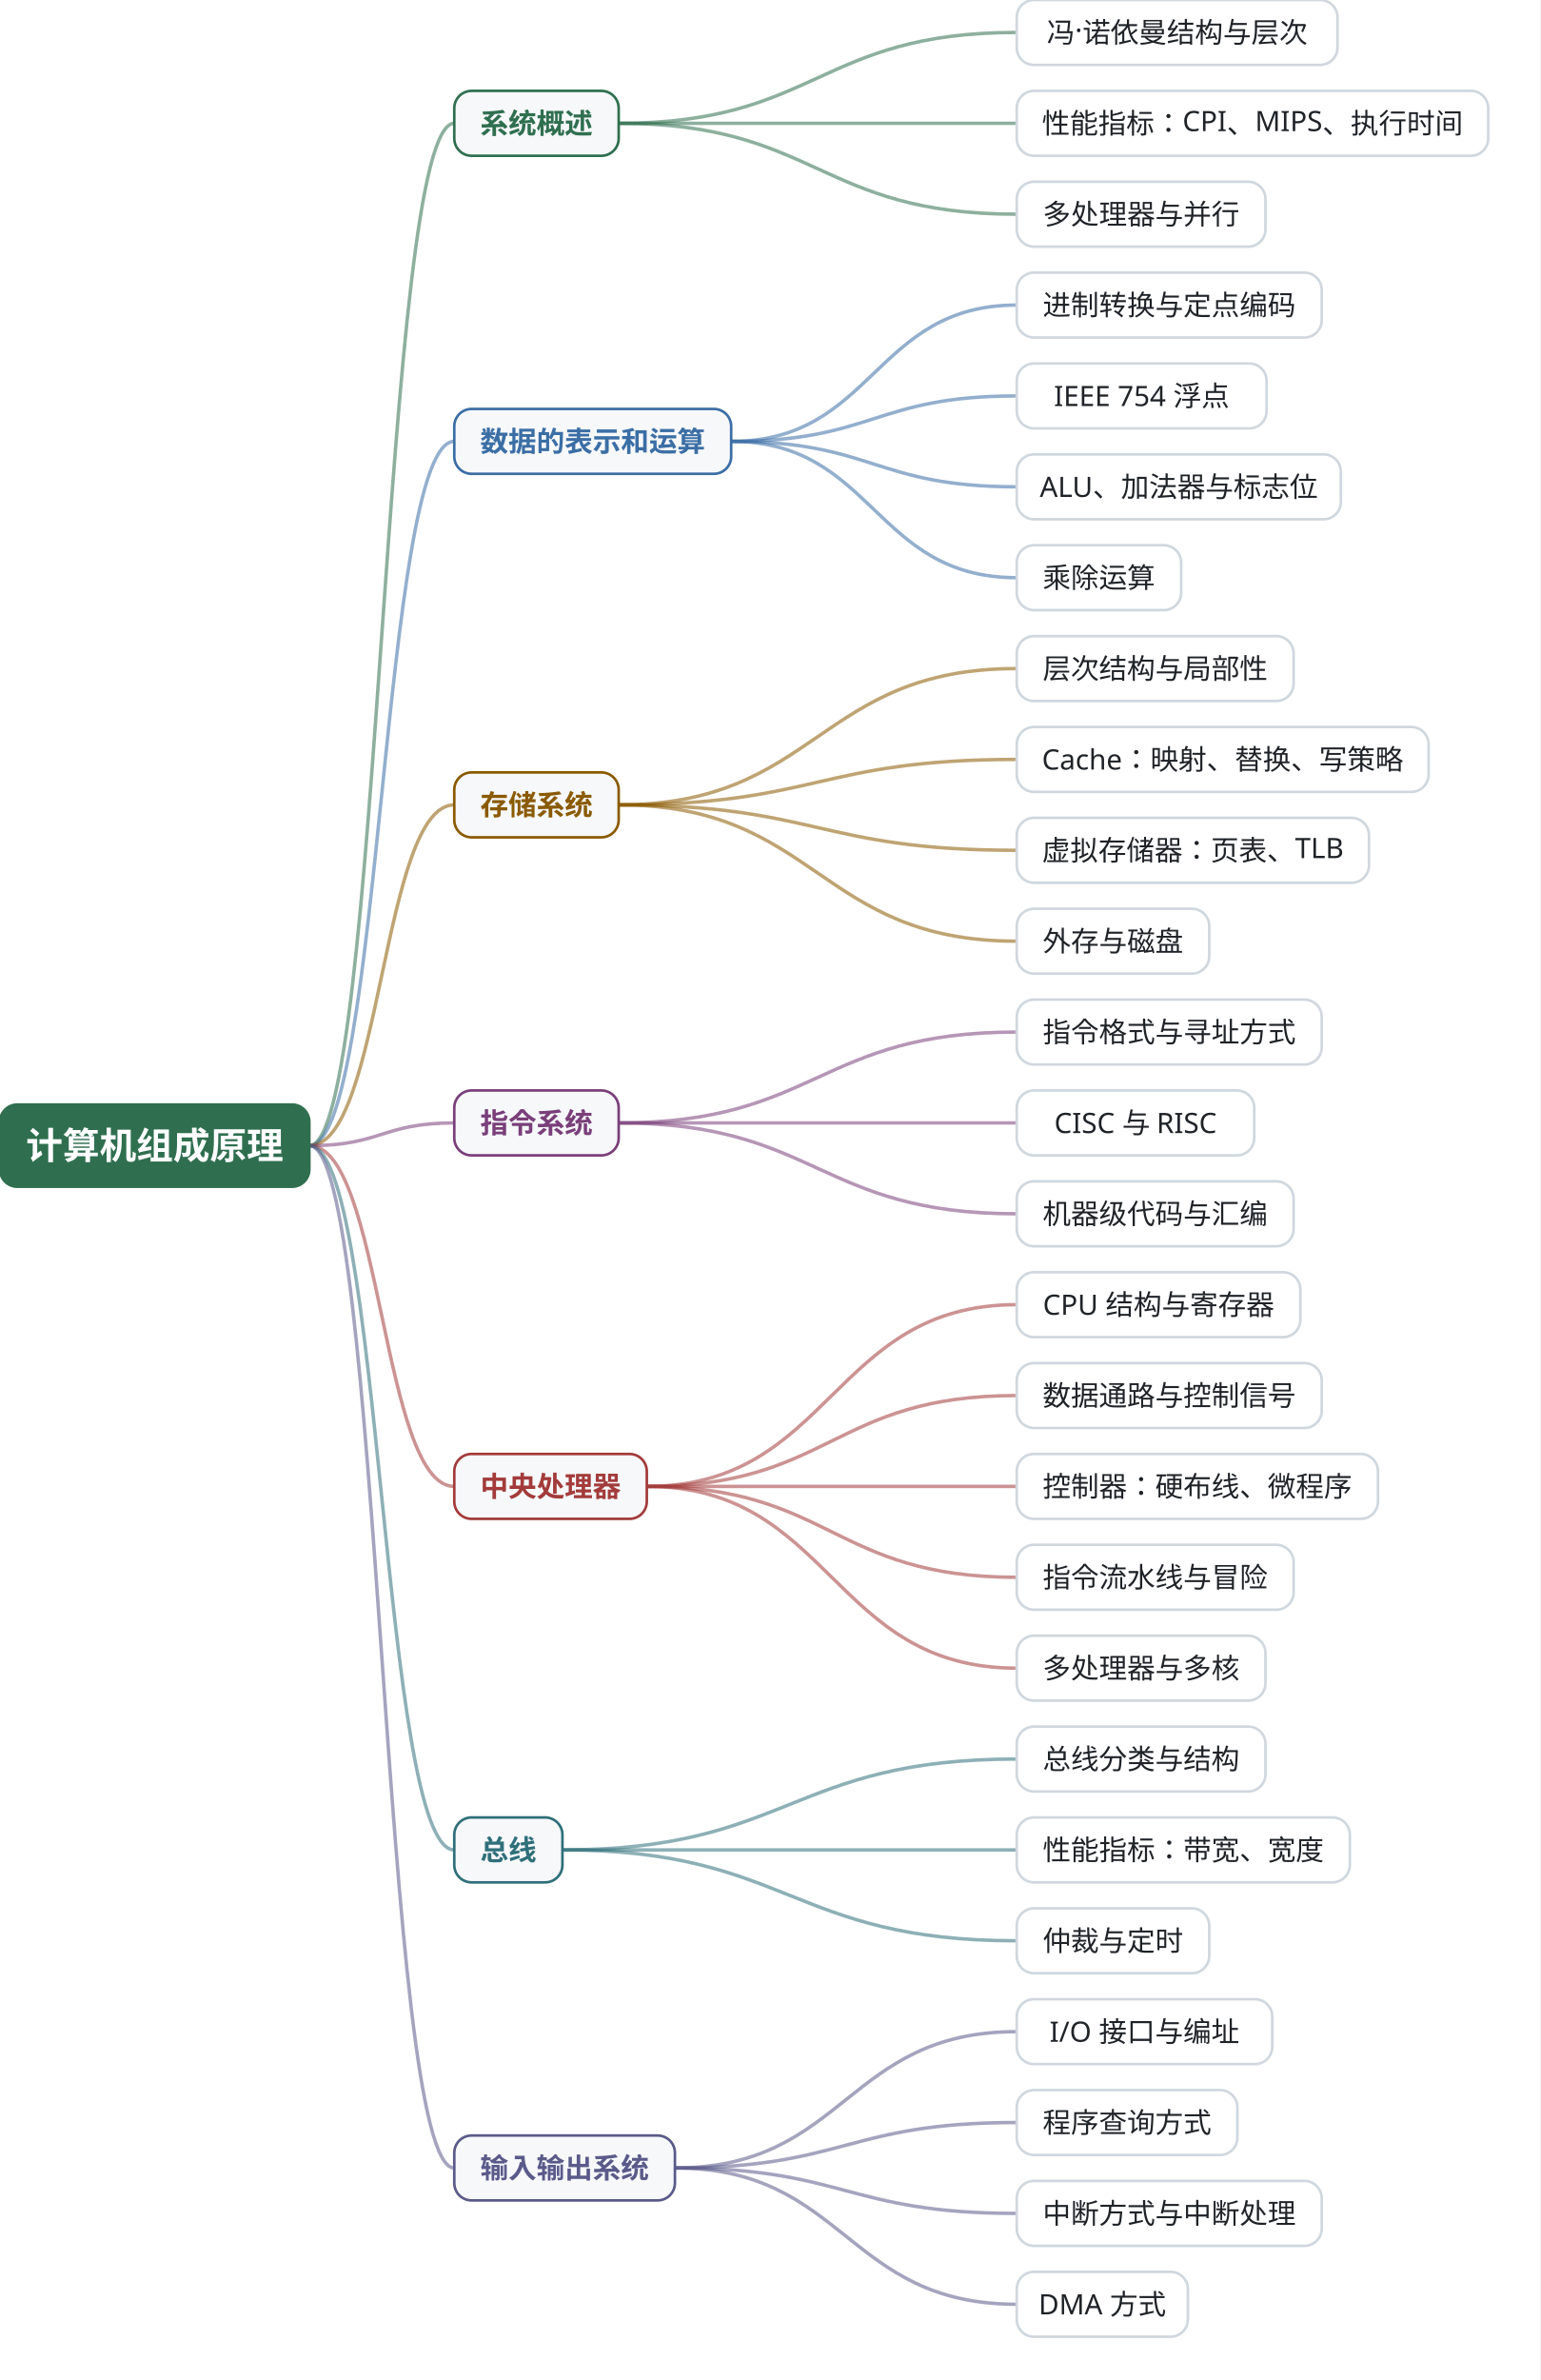
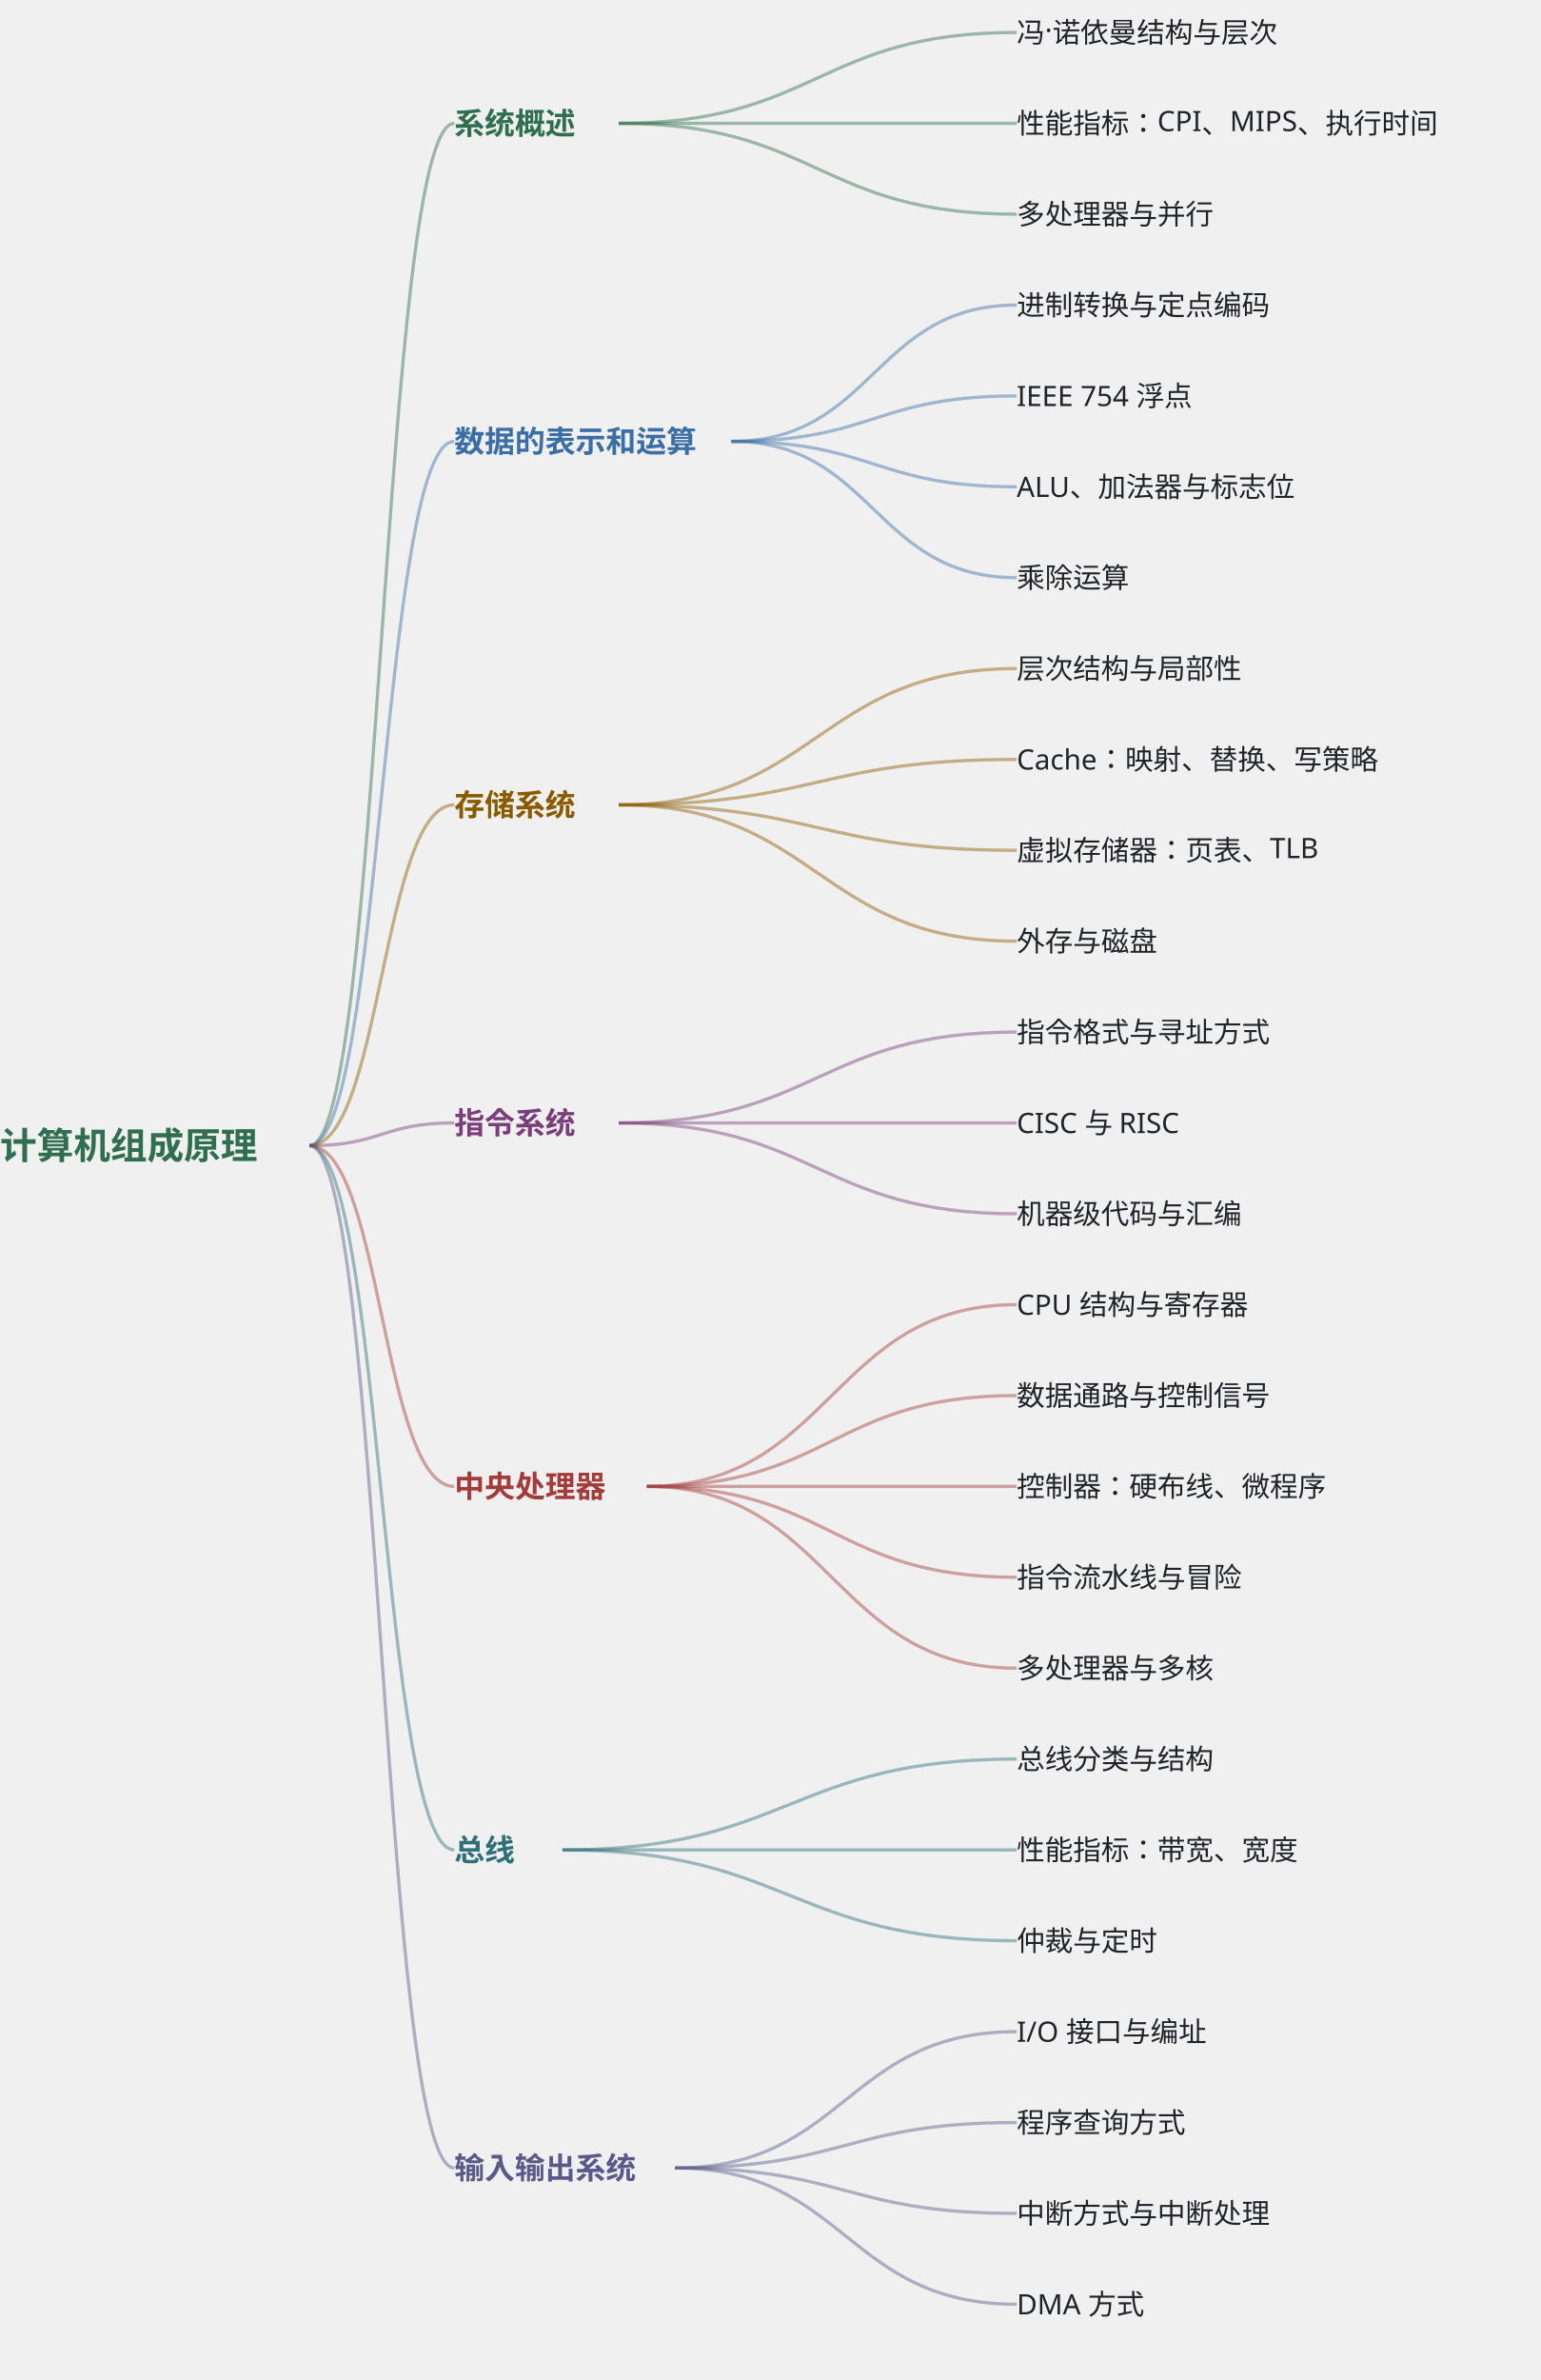
<svg xmlns="http://www.w3.org/2000/svg" viewBox="0 0 712 1100" width="712" height="1100" font-family="Microsoft YaHei, PingFang SC, sans-serif">
-   <rect width="100%" height="100%" fill="#ffffff" />
-   <path d="M143,529.5 C176.5,529.5 176.5,57 210,57" fill="none" stroke="var(--c1, #2f6f4f)" stroke-width="1.6" opacity="0.55" />
-   <path d="M286,57 C378,57 378,15 470,15" fill="none" stroke="var(--c1, #2f6f4f)" stroke-width="1.6" opacity="0.55" />
-   <path d="M286,57 C378,57 378,57 470,57" fill="none" stroke="var(--c1, #2f6f4f)" stroke-width="1.6" opacity="0.55" />
-   <path d="M286,57 C378,57 378,99 470,99" fill="none" stroke="var(--c1, #2f6f4f)" stroke-width="1.6" opacity="0.55" />
-   <path d="M143,529.5 C176.5,529.5 176.5,204 210,204" fill="none" stroke="var(--c2, #3b6ea5)" stroke-width="1.6" opacity="0.55" />
-   <path d="M338,204 C404,204 404,141 470,141" fill="none" stroke="var(--c2, #3b6ea5)" stroke-width="1.6" opacity="0.55" />
-   <path d="M338,204 C404,204 404,183 470,183" fill="none" stroke="var(--c2, #3b6ea5)" stroke-width="1.6" opacity="0.55" />
-   <path d="M338,204 C404,204 404,225 470,225" fill="none" stroke="var(--c2, #3b6ea5)" stroke-width="1.6" opacity="0.55" />
-   <path d="M338,204 C404,204 404,267 470,267" fill="none" stroke="var(--c2, #3b6ea5)" stroke-width="1.6" opacity="0.55" />
-   <path d="M143,529.5 C176.5,529.5 176.5,372 210,372" fill="none" stroke="var(--c3, #8a5a00)" stroke-width="1.6" opacity="0.55" />
-   <path d="M286,372 C378,372 378,309 470,309" fill="none" stroke="var(--c3, #8a5a00)" stroke-width="1.6" opacity="0.55" />
-   <path d="M286,372 C378,372 378,351 470,351" fill="none" stroke="var(--c3, #8a5a00)" stroke-width="1.6" opacity="0.55" />
-   <path d="M286,372 C378,372 378,393 470,393" fill="none" stroke="var(--c3, #8a5a00)" stroke-width="1.6" opacity="0.55" />
-   <path d="M286,372 C378,372 378,435 470,435" fill="none" stroke="var(--c3, #8a5a00)" stroke-width="1.6" opacity="0.55" />
-   <path d="M143,529.5 C176.5,529.5 176.5,519 210,519" fill="none" stroke="var(--c4, #7a3f7a)" stroke-width="1.6" opacity="0.55" />
-   <path d="M286,519 C378,519 378,477 470,477" fill="none" stroke="var(--c4, #7a3f7a)" stroke-width="1.6" opacity="0.55" />
-   <path d="M286,519 C378,519 378,519 470,519" fill="none" stroke="var(--c4, #7a3f7a)" stroke-width="1.6" opacity="0.55" />
-   <path d="M286,519 C378,519 378,561 470,561" fill="none" stroke="var(--c4, #7a3f7a)" stroke-width="1.6" opacity="0.55" />
-   <path d="M143,529.5 C176.5,529.5 176.5,687 210,687" fill="none" stroke="var(--c5, #a33b3b)" stroke-width="1.6" opacity="0.55" />
-   <path d="M299,687 C384.5,687 384.5,603 470,603" fill="none" stroke="var(--c5, #a33b3b)" stroke-width="1.6" opacity="0.55" />
-   <path d="M299,687 C384.5,687 384.5,645 470,645" fill="none" stroke="var(--c5, #a33b3b)" stroke-width="1.6" opacity="0.55" />
-   <path d="M299,687 C384.5,687 384.5,687 470,687" fill="none" stroke="var(--c5, #a33b3b)" stroke-width="1.6" opacity="0.55" />
-   <path d="M299,687 C384.5,687 384.5,729 470,729" fill="none" stroke="var(--c5, #a33b3b)" stroke-width="1.6" opacity="0.55" />
-   <path d="M299,687 C384.5,687 384.5,771 470,771" fill="none" stroke="var(--c5, #a33b3b)" stroke-width="1.6" opacity="0.55" />
-   <path d="M143,529.5 C176.5,529.5 176.5,855 210,855" fill="none" stroke="var(--c6, #2f6f7a)" stroke-width="1.6" opacity="0.55" />
-   <path d="M260,855 C365,855 365,813 470,813" fill="none" stroke="var(--c6, #2f6f7a)" stroke-width="1.6" opacity="0.55" />
-   <path d="M260,855 C365,855 365,855 470,855" fill="none" stroke="var(--c6, #2f6f7a)" stroke-width="1.6" opacity="0.55" />
-   <path d="M260,855 C365,855 365,897 470,897" fill="none" stroke="var(--c6, #2f6f7a)" stroke-width="1.6" opacity="0.55" />
-   <path d="M143,529.5 C176.5,529.5 176.5,1002 210,1002" fill="none" stroke="var(--c7, #5a5a8a)" stroke-width="1.6" opacity="0.55" />
-   <path d="M312,1002 C391,1002 391,939 470,939" fill="none" stroke="var(--c7, #5a5a8a)" stroke-width="1.6" opacity="0.55" />
-   <path d="M312,1002 C391,1002 391,981 470,981" fill="none" stroke="var(--c7, #5a5a8a)" stroke-width="1.6" opacity="0.55" />
-   <path d="M312,1002 C391,1002 391,1023 470,1023" fill="none" stroke="var(--c7, #5a5a8a)" stroke-width="1.6" opacity="0.55" />
-   <path d="M312,1002 C391,1002 391,1065 470,1065" fill="none" stroke="var(--c7, #5a5a8a)" stroke-width="1.6" opacity="0.55" />
-   <g>
-     <rect x="210" y="42" width="76" height="30" rx="8" fill="#f6f8fa" stroke="var(--c1, #2f6f4f)" stroke-width="1.2" />
-     <text x="248" y="61.68" text-anchor="middle" font-size="13" font-weight="700" fill="var(--c1, #2f6f4f)">系统概述</text>
-   </g>
-   <g>
-     <rect x="470" y="0" width="148.28" height="30" rx="8" fill="#ffffff" stroke="#d0d7de" stroke-width="1.2" />
-     <text x="544.14" y="19.68" text-anchor="middle" font-size="13" fill="#1f2328">冯·诺依曼结构与层次</text>
-   </g>
-   <g>
-     <rect x="470" y="42" width="217.96" height="30" rx="8" fill="#ffffff" stroke="#d0d7de" stroke-width="1.2" />
-     <text x="578.98" y="61.68" text-anchor="middle" font-size="13" fill="#1f2328">性能指标：CPI、MIPS、执行时间</text>
-   </g>
-   <g>
-     <rect x="470" y="84" width="115" height="30" rx="8" fill="#ffffff" stroke="#d0d7de" stroke-width="1.2" />
-     <text x="527.5" y="103.68" text-anchor="middle" font-size="13" fill="#1f2328">多处理器与并行</text>
-   </g>
-   <g>
-     <rect x="210" y="189" width="128" height="30" rx="8" fill="#f6f8fa" stroke="var(--c2, #3b6ea5)" stroke-width="1.2" />
-     <text x="274" y="208.68" text-anchor="middle" font-size="13" font-weight="700" fill="var(--c2, #3b6ea5)">数据的表示和运算</text>
-   </g>
-   <g>
-     <rect x="470" y="126" width="141" height="30" rx="8" fill="#ffffff" stroke="#d0d7de" stroke-width="1.2" />
-     <text x="540.5" y="145.68" text-anchor="middle" font-size="13" fill="#1f2328">进制转换与定点编码</text>
-   </g>
-   <g>
-     <rect x="470" y="168" width="115.52" height="30" rx="8" fill="#ffffff" stroke="#d0d7de" stroke-width="1.2" />
-     <text x="527.76" y="187.68" text-anchor="middle" font-size="13" fill="#1f2328">IEEE 754 浮点</text>
-   </g>
-   <g>
-     <rect x="470" y="210" width="149.84" height="30" rx="8" fill="#ffffff" stroke="#d0d7de" stroke-width="1.2" />
-     <text x="544.92" y="229.68" text-anchor="middle" font-size="13" fill="#1f2328">ALU、加法器与标志位</text>
-   </g>
-   <g>
-     <rect x="470" y="252" width="76" height="30" rx="8" fill="#ffffff" stroke="#d0d7de" stroke-width="1.2" />
-     <text x="508" y="271.68" text-anchor="middle" font-size="13" fill="#1f2328">乘除运算</text>
-   </g>
-   <g>
-     <rect x="210" y="357" width="76" height="30" rx="8" fill="#f6f8fa" stroke="var(--c3, #8a5a00)" stroke-width="1.2" />
-     <text x="248" y="376.68" text-anchor="middle" font-size="13" font-weight="700" fill="var(--c3, #8a5a00)">存储系统</text>
-   </g>
-   <g>
-     <rect x="470" y="294" width="128" height="30" rx="8" fill="#ffffff" stroke="#d0d7de" stroke-width="1.2" />
-     <text x="534" y="313.68" text-anchor="middle" font-size="13" fill="#1f2328">层次结构与局部性</text>
-   </g>
-   <g>
-     <rect x="470" y="336" width="190.4" height="30" rx="8" fill="#ffffff" stroke="#d0d7de" stroke-width="1.2" />
-     <text x="565.2" y="355.68" text-anchor="middle" font-size="13" fill="#1f2328">Cache：映射、替换、写策略</text>
-   </g>
-   <g>
-     <rect x="470" y="378" width="162.84" height="30" rx="8" fill="#ffffff" stroke="#d0d7de" stroke-width="1.2" />
-     <text x="551.42" y="397.68" text-anchor="middle" font-size="13" fill="#1f2328">虚拟存储器：页表、TLB</text>
-   </g>
-   <g>
-     <rect x="470" y="420" width="89" height="30" rx="8" fill="#ffffff" stroke="#d0d7de" stroke-width="1.2" />
-     <text x="514.5" y="439.68" text-anchor="middle" font-size="13" fill="#1f2328">外存与磁盘</text>
-   </g>
-   <g>
-     <rect x="210" y="504" width="76" height="30" rx="8" fill="#f6f8fa" stroke="var(--c4, #7a3f7a)" stroke-width="1.2" />
-     <text x="248" y="523.68" text-anchor="middle" font-size="13" font-weight="700" fill="var(--c4, #7a3f7a)">指令系统</text>
-   </g>
-   <g>
-     <rect x="470" y="462" width="141" height="30" rx="8" fill="#ffffff" stroke="#d0d7de" stroke-width="1.2" />
-     <text x="540.5" y="481.68" text-anchor="middle" font-size="13" fill="#1f2328">指令格式与寻址方式</text>
-   </g>
-   <g>
-     <rect x="470" y="504" width="109.8" height="30" rx="8" fill="#ffffff" stroke="#d0d7de" stroke-width="1.2" />
-     <text x="524.9" y="523.68" text-anchor="middle" font-size="13" fill="#1f2328">CISC 与 RISC</text>
-   </g>
-   <g>
-     <rect x="470" y="546" width="128" height="30" rx="8" fill="#ffffff" stroke="#d0d7de" stroke-width="1.2" />
-     <text x="534" y="565.68" text-anchor="middle" font-size="13" fill="#1f2328">机器级代码与汇编</text>
-   </g>
-   <g>
-     <rect x="210" y="672" width="89" height="30" rx="8" fill="#f6f8fa" stroke="var(--c5, #a33b3b)" stroke-width="1.2" />
-     <text x="254.5" y="691.68" text-anchor="middle" font-size="13" font-weight="700" fill="var(--c5, #a33b3b)">中央处理器</text>
-   </g>
-   <g>
-     <rect x="470" y="588" width="131.12" height="30" rx="8" fill="#ffffff" stroke="#d0d7de" stroke-width="1.2" />
-     <text x="535.56" y="607.68" text-anchor="middle" font-size="13" fill="#1f2328">CPU 结构与寄存器</text>
-   </g>
-   <g>
-     <rect x="470" y="630" width="141" height="30" rx="8" fill="#ffffff" stroke="#d0d7de" stroke-width="1.2" />
-     <text x="540.5" y="649.68" text-anchor="middle" font-size="13" fill="#1f2328">数据通路与控制信号</text>
-   </g>
-   <g>
-     <rect x="470" y="672" width="167" height="30" rx="8" fill="#ffffff" stroke="#d0d7de" stroke-width="1.2" />
-     <text x="553.5" y="691.68" text-anchor="middle" font-size="13" fill="#1f2328">控制器：硬布线、微程序</text>
-   </g>
-   <g>
-     <rect x="470" y="714" width="128" height="30" rx="8" fill="#ffffff" stroke="#d0d7de" stroke-width="1.2" />
-     <text x="534" y="733.68" text-anchor="middle" font-size="13" fill="#1f2328">指令流水线与冒险</text>
-   </g>
-   <g>
-     <rect x="470" y="756" width="115" height="30" rx="8" fill="#ffffff" stroke="#d0d7de" stroke-width="1.2" />
-     <text x="527.5" y="775.68" text-anchor="middle" font-size="13" fill="#1f2328">多处理器与多核</text>
-   </g>
-   <g>
-     <rect x="210" y="840" width="50" height="30" rx="8" fill="#f6f8fa" stroke="var(--c6, #2f6f7a)" stroke-width="1.2" />
-     <text x="235" y="859.68" text-anchor="middle" font-size="13" font-weight="700" fill="var(--c6, #2f6f7a)">总线</text>
-   </g>
-   <g>
-     <rect x="470" y="798" width="115" height="30" rx="8" fill="#ffffff" stroke="#d0d7de" stroke-width="1.2" />
-     <text x="527.5" y="817.68" text-anchor="middle" font-size="13" fill="#1f2328">总线分类与结构</text>
-   </g>
-   <g>
-     <rect x="470" y="840" width="154" height="30" rx="8" fill="#ffffff" stroke="#d0d7de" stroke-width="1.2" />
-     <text x="547" y="859.68" text-anchor="middle" font-size="13" fill="#1f2328">性能指标：带宽、宽度</text>
-   </g>
-   <g>
-     <rect x="470" y="882" width="89" height="30" rx="8" fill="#ffffff" stroke="#d0d7de" stroke-width="1.2" />
-     <text x="514.5" y="901.68" text-anchor="middle" font-size="13" fill="#1f2328">仲裁与定时</text>
-   </g>
-   <g>
-     <rect x="210" y="987" width="102" height="30" rx="8" fill="#f6f8fa" stroke="var(--c7, #5a5a8a)" stroke-width="1.2" />
-     <text x="261" y="1006.68" text-anchor="middle" font-size="13" font-weight="700" fill="var(--c7, #5a5a8a)">输入输出系统</text>
-   </g>
-   <g>
-     <rect x="470" y="924" width="118.12" height="30" rx="8" fill="#ffffff" stroke="#d0d7de" stroke-width="1.2" />
-     <text x="529.06" y="943.68" text-anchor="middle" font-size="13" fill="#1f2328">I/O 接口与编址</text>
-   </g>
-   <g>
-     <rect x="470" y="966" width="102" height="30" rx="8" fill="#ffffff" stroke="#d0d7de" stroke-width="1.2" />
-     <text x="521" y="985.68" text-anchor="middle" font-size="13" fill="#1f2328">程序查询方式</text>
-   </g>
-   <g>
-     <rect x="470" y="1008" width="141" height="30" rx="8" fill="#ffffff" stroke="#d0d7de" stroke-width="1.2" />
-     <text x="540.5" y="1027.68" text-anchor="middle" font-size="13" fill="#1f2328">中断方式与中断处理</text>
-   </g>
-   <g>
-     <rect x="470" y="1050" width="79.12" height="30" rx="8" fill="#ffffff" stroke="#d0d7de" stroke-width="1.2" />
-     <text x="509.56" y="1069.68" text-anchor="middle" font-size="13" fill="#1f2328">DMA 方式</text>
-   </g>
-   <g>
-     <rect x="0" y="510.5" width="143" height="38" rx="8" fill="#2f6f4f" stroke="#2f6f4f" stroke-width="1.2" />
-     <text x="71.5" y="535.62" text-anchor="middle" font-size="17" font-weight="700" fill="#ffffff">计算机组成原理</text>
-   </g>
+   <path d="M143,529.5 C176.5,529.5 176.5,57 210,57" fill="none" stroke="var(--c1, #2f6f4f)" stroke-width="1.5" opacity="0.45" />
+   <path d="M286,57 C378,57 378,15 470,15" fill="none" stroke="var(--c1, #2f6f4f)" stroke-width="1.5" opacity="0.45" />
+   <path d="M286,57 C378,57 378,57 470,57" fill="none" stroke="var(--c1, #2f6f4f)" stroke-width="1.5" opacity="0.45" />
+   <path d="M286,57 C378,57 378,99 470,99" fill="none" stroke="var(--c1, #2f6f4f)" stroke-width="1.5" opacity="0.45" />
+   <path d="M143,529.5 C176.5,529.5 176.5,204 210,204" fill="none" stroke="var(--c2, #3b6ea5)" stroke-width="1.5" opacity="0.45" />
+   <path d="M338,204 C404,204 404,141 470,141" fill="none" stroke="var(--c2, #3b6ea5)" stroke-width="1.5" opacity="0.45" />
+   <path d="M338,204 C404,204 404,183 470,183" fill="none" stroke="var(--c2, #3b6ea5)" stroke-width="1.5" opacity="0.45" />
+   <path d="M338,204 C404,204 404,225 470,225" fill="none" stroke="var(--c2, #3b6ea5)" stroke-width="1.5" opacity="0.45" />
+   <path d="M338,204 C404,204 404,267 470,267" fill="none" stroke="var(--c2, #3b6ea5)" stroke-width="1.5" opacity="0.45" />
+   <path d="M143,529.5 C176.5,529.5 176.5,372 210,372" fill="none" stroke="var(--c3, #8a5a00)" stroke-width="1.5" opacity="0.45" />
+   <path d="M286,372 C378,372 378,309 470,309" fill="none" stroke="var(--c3, #8a5a00)" stroke-width="1.5" opacity="0.45" />
+   <path d="M286,372 C378,372 378,351 470,351" fill="none" stroke="var(--c3, #8a5a00)" stroke-width="1.5" opacity="0.45" />
+   <path d="M286,372 C378,372 378,393 470,393" fill="none" stroke="var(--c3, #8a5a00)" stroke-width="1.5" opacity="0.45" />
+   <path d="M286,372 C378,372 378,435 470,435" fill="none" stroke="var(--c3, #8a5a00)" stroke-width="1.5" opacity="0.45" />
+   <path d="M143,529.5 C176.5,529.5 176.5,519 210,519" fill="none" stroke="var(--c4, #7a3f7a)" stroke-width="1.5" opacity="0.45" />
+   <path d="M286,519 C378,519 378,477 470,477" fill="none" stroke="var(--c4, #7a3f7a)" stroke-width="1.5" opacity="0.45" />
+   <path d="M286,519 C378,519 378,519 470,519" fill="none" stroke="var(--c4, #7a3f7a)" stroke-width="1.5" opacity="0.45" />
+   <path d="M286,519 C378,519 378,561 470,561" fill="none" stroke="var(--c4, #7a3f7a)" stroke-width="1.5" opacity="0.45" />
+   <path d="M143,529.5 C176.5,529.5 176.5,687 210,687" fill="none" stroke="var(--c5, #a33b3b)" stroke-width="1.5" opacity="0.45" />
+   <path d="M299,687 C384.5,687 384.5,603 470,603" fill="none" stroke="var(--c5, #a33b3b)" stroke-width="1.5" opacity="0.45" />
+   <path d="M299,687 C384.5,687 384.5,645 470,645" fill="none" stroke="var(--c5, #a33b3b)" stroke-width="1.5" opacity="0.45" />
+   <path d="M299,687 C384.5,687 384.5,687 470,687" fill="none" stroke="var(--c5, #a33b3b)" stroke-width="1.5" opacity="0.45" />
+   <path d="M299,687 C384.5,687 384.5,729 470,729" fill="none" stroke="var(--c5, #a33b3b)" stroke-width="1.5" opacity="0.45" />
+   <path d="M299,687 C384.5,687 384.5,771 470,771" fill="none" stroke="var(--c5, #a33b3b)" stroke-width="1.5" opacity="0.45" />
+   <path d="M143,529.5 C176.5,529.5 176.5,855 210,855" fill="none" stroke="var(--c6, #2f6f7a)" stroke-width="1.5" opacity="0.45" />
+   <path d="M260,855 C365,855 365,813 470,813" fill="none" stroke="var(--c6, #2f6f7a)" stroke-width="1.5" opacity="0.45" />
+   <path d="M260,855 C365,855 365,855 470,855" fill="none" stroke="var(--c6, #2f6f7a)" stroke-width="1.5" opacity="0.45" />
+   <path d="M260,855 C365,855 365,897 470,897" fill="none" stroke="var(--c6, #2f6f7a)" stroke-width="1.5" opacity="0.45" />
+   <path d="M143,529.5 C176.5,529.5 176.5,1002 210,1002" fill="none" stroke="var(--c7, #5a5a8a)" stroke-width="1.5" opacity="0.45" />
+   <path d="M312,1002 C391,1002 391,939 470,939" fill="none" stroke="var(--c7, #5a5a8a)" stroke-width="1.5" opacity="0.45" />
+   <path d="M312,1002 C391,1002 391,981 470,981" fill="none" stroke="var(--c7, #5a5a8a)" stroke-width="1.5" opacity="0.45" />
+   <path d="M312,1002 C391,1002 391,1023 470,1023" fill="none" stroke="var(--c7, #5a5a8a)" stroke-width="1.5" opacity="0.45" />
+   <path d="M312,1002 C391,1002 391,1065 470,1065" fill="none" stroke="var(--c7, #5a5a8a)" stroke-width="1.5" opacity="0.45" />
+   <text x="210" y="62.04" font-size="14" font-weight="700" fill="var(--c1, #2f6f4f)">系统概述</text>
+   <text x="470" y="19.68" font-size="13" fill="#1f2328">冯·诺依曼结构与层次</text>
+   <text x="470" y="61.68" font-size="13" fill="#1f2328">性能指标：CPI、MIPS、执行时间</text>
+   <text x="470" y="103.68" font-size="13" fill="#1f2328">多处理器与并行</text>
+   <text x="210" y="209.04" font-size="14" font-weight="700" fill="var(--c2, #3b6ea5)">数据的表示和运算</text>
+   <text x="470" y="145.68" font-size="13" fill="#1f2328">进制转换与定点编码</text>
+   <text x="470" y="187.68" font-size="13" fill="#1f2328">IEEE 754 浮点</text>
+   <text x="470" y="229.68" font-size="13" fill="#1f2328">ALU、加法器与标志位</text>
+   <text x="470" y="271.68" font-size="13" fill="#1f2328">乘除运算</text>
+   <text x="210" y="377.04" font-size="14" font-weight="700" fill="var(--c3, #8a5a00)">存储系统</text>
+   <text x="470" y="313.68" font-size="13" fill="#1f2328">层次结构与局部性</text>
+   <text x="470" y="355.68" font-size="13" fill="#1f2328">Cache：映射、替换、写策略</text>
+   <text x="470" y="397.68" font-size="13" fill="#1f2328">虚拟存储器：页表、TLB</text>
+   <text x="470" y="439.68" font-size="13" fill="#1f2328">外存与磁盘</text>
+   <text x="210" y="524.04" font-size="14" font-weight="700" fill="var(--c4, #7a3f7a)">指令系统</text>
+   <text x="470" y="481.68" font-size="13" fill="#1f2328">指令格式与寻址方式</text>
+   <text x="470" y="523.68" font-size="13" fill="#1f2328">CISC 与 RISC</text>
+   <text x="470" y="565.68" font-size="13" fill="#1f2328">机器级代码与汇编</text>
+   <text x="210" y="692.04" font-size="14" font-weight="700" fill="var(--c5, #a33b3b)">中央处理器</text>
+   <text x="470" y="607.68" font-size="13" fill="#1f2328">CPU 结构与寄存器</text>
+   <text x="470" y="649.68" font-size="13" fill="#1f2328">数据通路与控制信号</text>
+   <text x="470" y="691.68" font-size="13" fill="#1f2328">控制器：硬布线、微程序</text>
+   <text x="470" y="733.68" font-size="13" fill="#1f2328">指令流水线与冒险</text>
+   <text x="470" y="775.68" font-size="13" fill="#1f2328">多处理器与多核</text>
+   <text x="210" y="860.04" font-size="14" font-weight="700" fill="var(--c6, #2f6f7a)">总线</text>
+   <text x="470" y="817.68" font-size="13" fill="#1f2328">总线分类与结构</text>
+   <text x="470" y="859.68" font-size="13" fill="#1f2328">性能指标：带宽、宽度</text>
+   <text x="470" y="901.68" font-size="13" fill="#1f2328">仲裁与定时</text>
+   <text x="210" y="1007.04" font-size="14" font-weight="700" fill="var(--c7, #5a5a8a)">输入输出系统</text>
+   <text x="470" y="943.68" font-size="13" fill="#1f2328">I/O 接口与编址</text>
+   <text x="470" y="985.68" font-size="13" fill="#1f2328">程序查询方式</text>
+   <text x="470" y="1027.68" font-size="13" fill="#1f2328">中断方式与中断处理</text>
+   <text x="470" y="1069.68" font-size="13" fill="#1f2328">DMA 方式</text>
+   <text x="0" y="535.62" font-size="17" font-weight="700" fill="#2f6f4f">计算机组成原理</text>
</svg>
